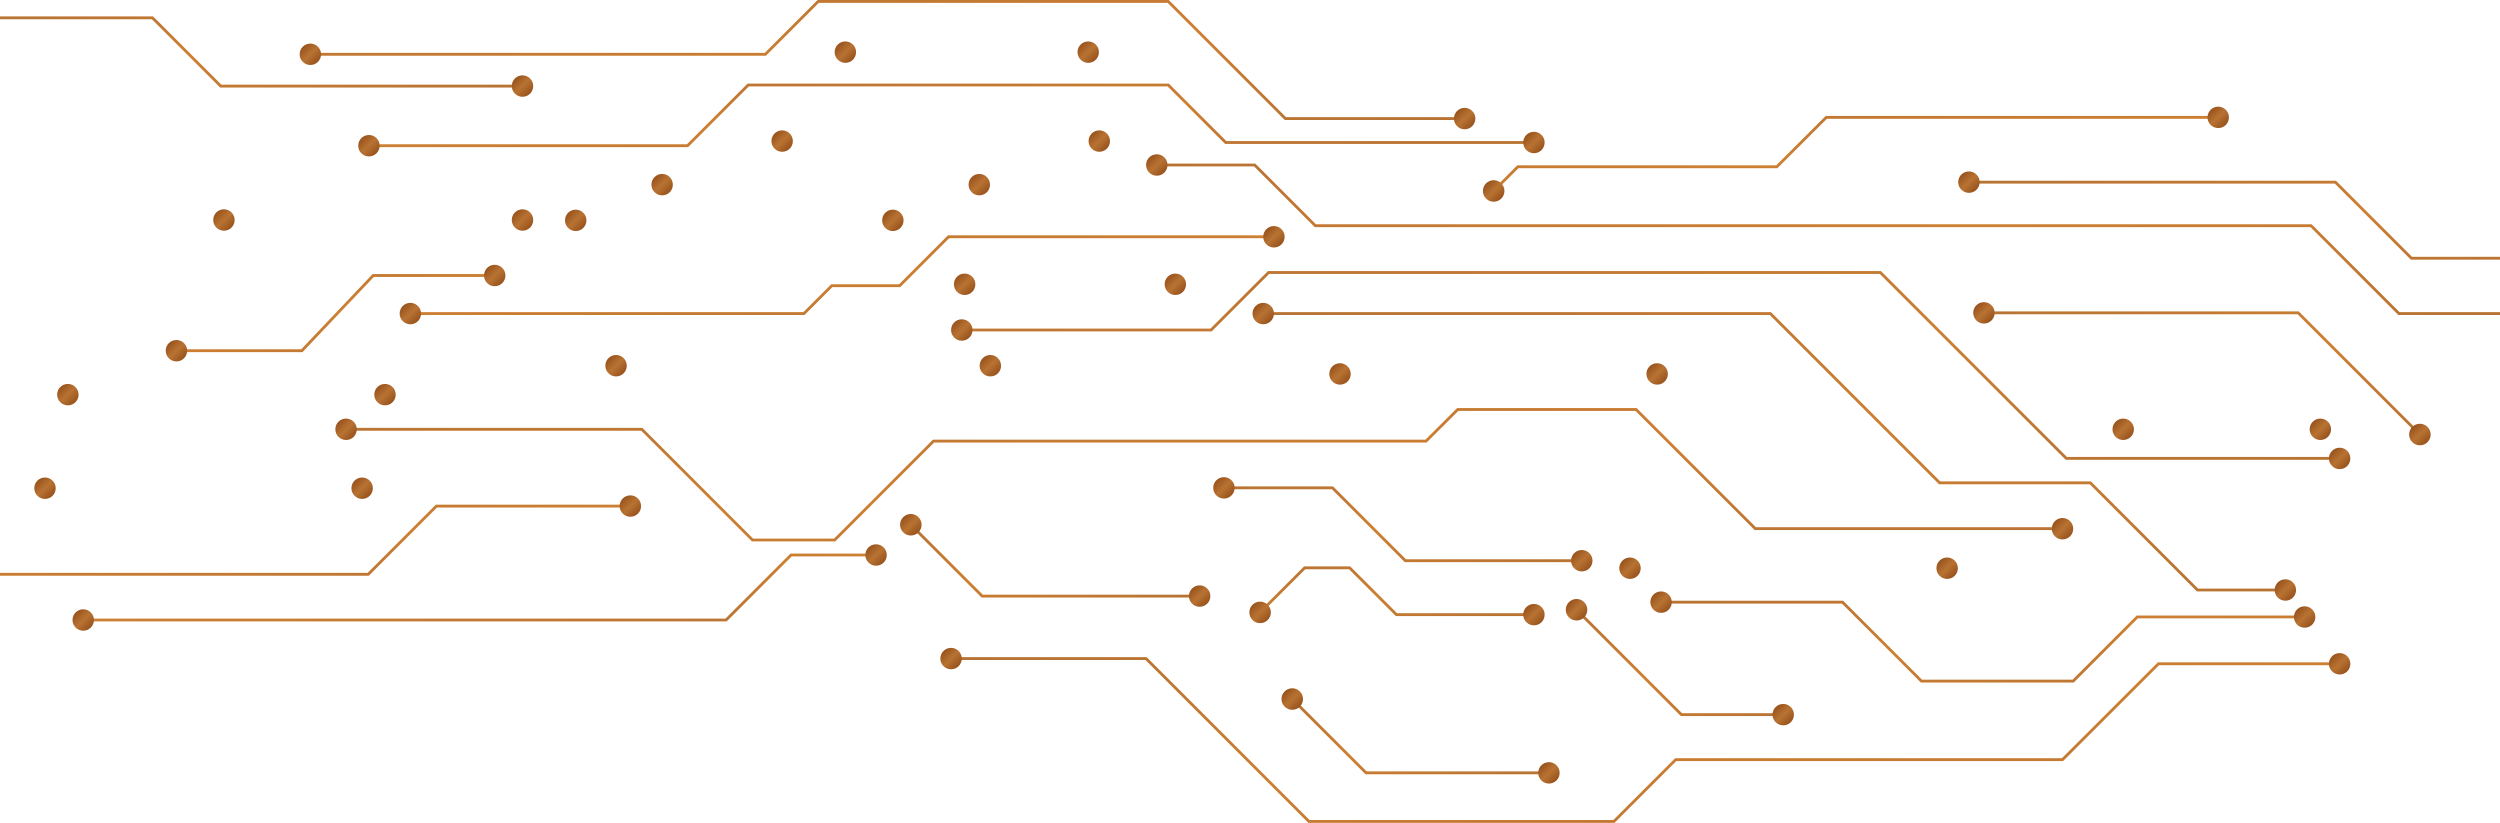
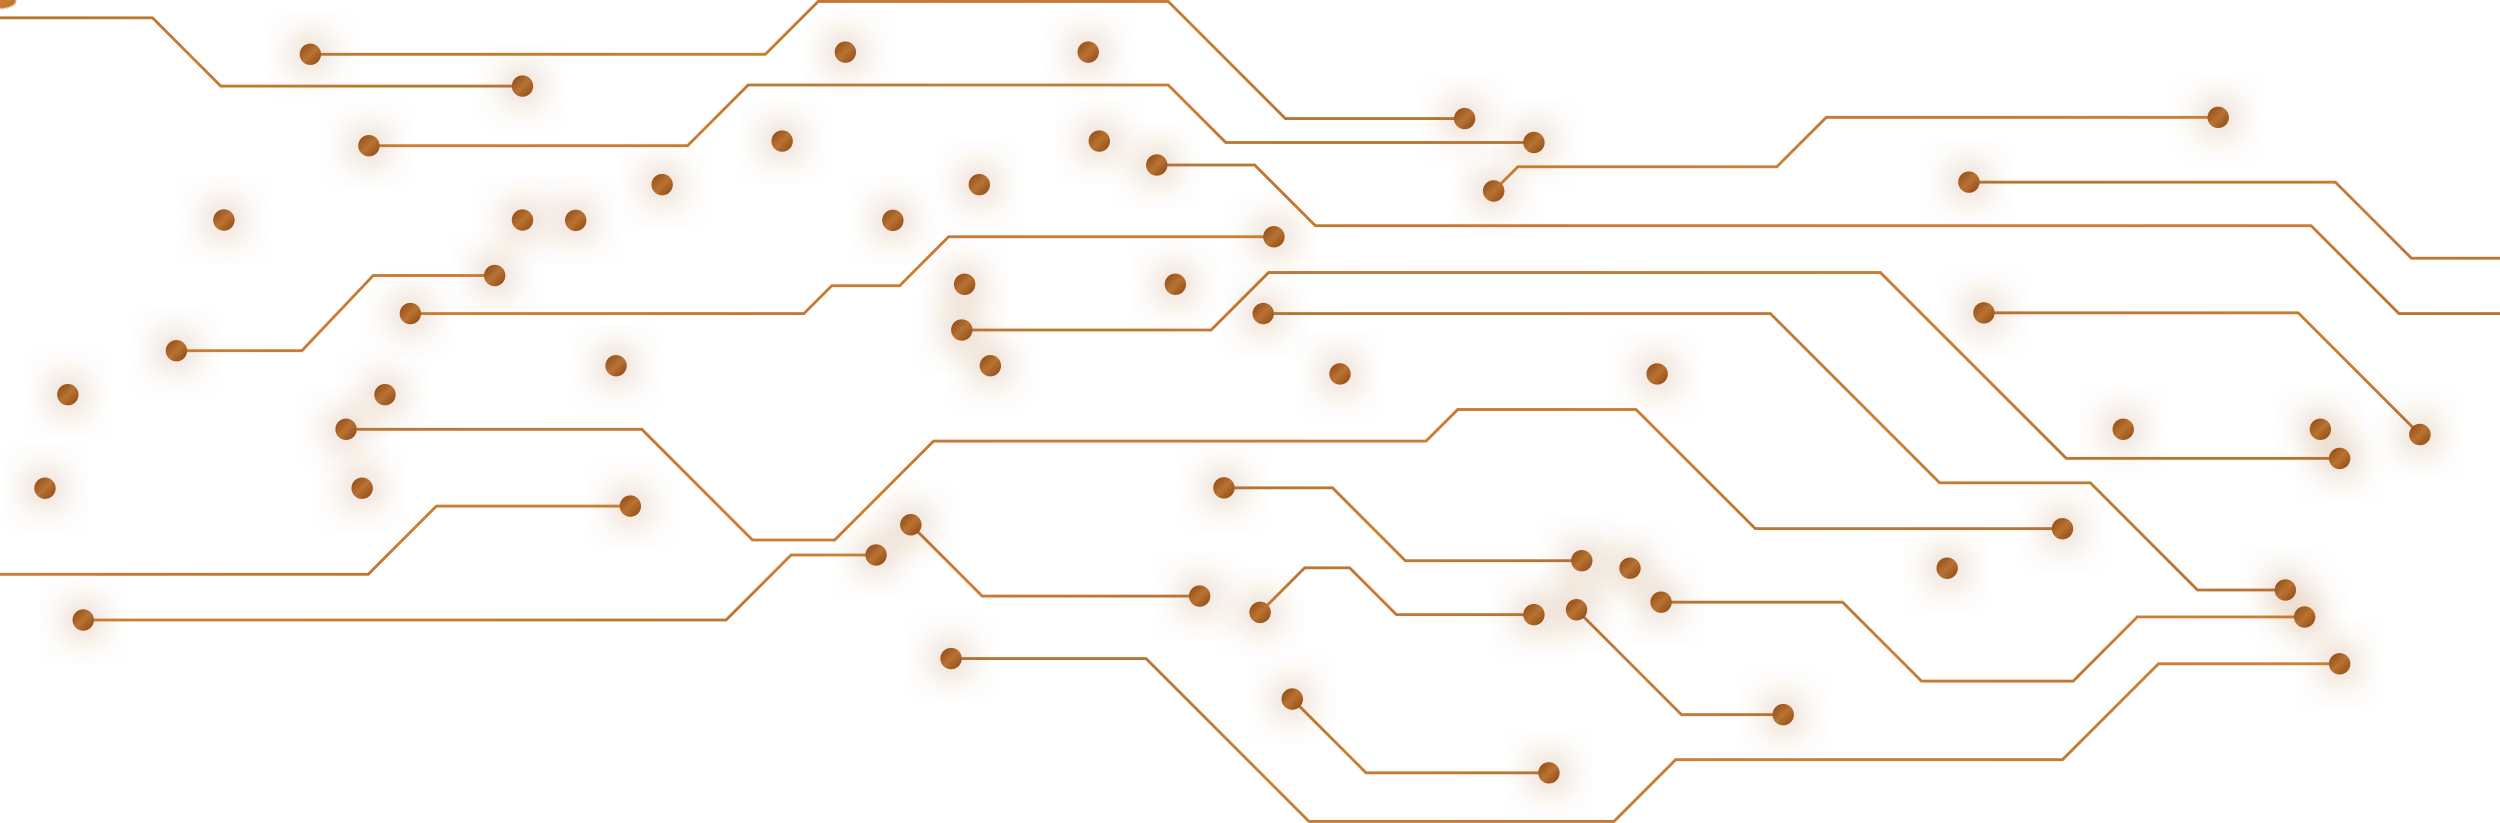
<svg xmlns="http://www.w3.org/2000/svg" width="3500" height="1152" viewBox="0 0 3500 1152" fill="none">
  <defs>
+     <filter id="dotGlow" x="-150%" y="-150%" width="400%" height="400%">
+       <feGaussianBlur id="glowBlur1" in="SourceGraphic" stdDeviation="25" result="blur" />
+       <feMerge>
+         <feMergeNode in="blur" />
+         <feMergeNode in="SourceGraphic" />
+       </feMerge>
+     </filter>
+     <filter id="dotGlow2" x="-150%" y="-150%" width="400%" height="400%">
+       <feGaussianBlur id="glowBlur2" in="SourceGraphic" stdDeviation="25" result="blur" />
+       <feMerge>
+         <feMergeNode in="blur" />
+         <feMergeNode in="SourceGraphic" />
+       </feMerge>
+     </filter>
+     <filter id="dotGlow3" x="-150%" y="-150%" width="400%" height="400%">
+       <feGaussianBlur id="glowBlur3" in="SourceGraphic" stdDeviation="25" result="blur" />
+       <feMerge>
+         <feMergeNode in="blur" />
+         <feMergeNode in="SourceGraphic" />
+       </feMerge>
+     </filter>
+     <filter id="dotGlow4" x="-150%" y="-150%" width="400%" height="400%">
+       <feGaussianBlur id="glowBlur4" in="SourceGraphic" stdDeviation="25" result="blur" />
+       <feMerge>
+         <feMergeNode in="blur" />
+         <feMergeNode in="SourceGraphic" />
+       </feMerge>
+     </filter>
+     <filter id="dotGlow5" x="-150%" y="-150%" width="400%" height="400%">
+       <feGaussianBlur id="glowBlur5" in="SourceGraphic" stdDeviation="25" result="blur" />
+       <feMerge>
+         <feMergeNode in="blur" />
+         <feMergeNode in="SourceGraphic" />
+       </feMerge>
+     </filter>
+     <filter id="dotGlow6" x="-150%" y="-150%" width="400%" height="400%">
+       <feGaussianBlur id="glowBlur6" in="SourceGraphic" stdDeviation="25" result="blur" />
+       <feMerge>
+         <feMergeNode in="blur" />
+         <feMergeNode in="SourceGraphic" />
+       </feMerge>
+     </filter>
+     <filter id="packetBlur" x="-20%" y="-20%" width="140%" height="140%">
+       <feGaussianBlur in="SourceGraphic" stdDeviation="2" result="blur" />
+       <feMerge>
+         <feMergeNode in="blur" />
+         <feMergeNode in="SourceGraphic" />
+       </feMerge>
+     </filter>
    <linearGradient id="copperGradient" x1="0%" y1="0%" x2="100%" y2="100%">
      <stop offset="0%" style="stop-color:#B87333;stop-opacity:1" />
      <stop offset="50%" style="stop-color:#CD7F32;stop-opacity:1" />
      <stop offset="100%" style="stop-color:#B87333;stop-opacity:1" />
    </linearGradient>
    <linearGradient id="copperGradientDark" x1="0%" y1="0%" x2="100%" y2="100%">
      <stop offset="0%" style="stop-color:#8B4513;stop-opacity:1" />
      <stop offset="50%" style="stop-color:#B87333;stop-opacity:1" />
      <stop offset="100%" style="stop-color:#8B4513;stop-opacity:1" />
    </linearGradient>
  </defs>
-   <path d="M433.8 76H1071.5L1145.5 2H1635.5L1799.5 166H2051.2" stroke="url(#copperGradient)" stroke-width="4" stroke-miterlimit="10" />
-   <path d="M434.5 91C426.2 91 419.5 84.3 419.5 76C419.5 67.7 426.2 61 434.5 61C442.8 61 449.5 67.7 449.5 76C449.5 84.3 442.8 91 434.5 91Z" fill="url(#copperGradientDark)" />
-   <path d="M2050.5 181C2058.8 181 2065.5 174.3 2065.5 166C2065.5 157.7 2058.8 151 2050.5 151C2042.2 151 2035.5 157.7 2035.5 166C2035.5 174.3 2042.2 181 2050.5 181Z" fill="url(#copperGradientDark)" />
-   <path d="M-48.2 25H213.5L309 120.5H732.2" stroke="url(#copperGradient)" stroke-width="4" stroke-miterlimit="10" />
-   <path d="M731.5 135.5C739.8 135.5 746.5 128.8 746.5 120.5C746.5 112.2 739.8 105.5 731.5 105.5C723.2 105.5 716.5 112.2 716.5 120.5C716.5 128.8 723.2 135.5 731.5 135.5Z" fill="url(#copperGradientDark)" />
-   <path d="M-168.2 804H515.5L611 708.5H883.2" stroke="url(#copperGradient)" stroke-width="4" stroke-miterlimit="10" />
-   <path d="M882.5 723.5C890.8 723.5 897.5 716.8 897.5 708.5C897.5 700.2 890.8 693.5 882.5 693.5C874.2 693.5 867.5 700.2 867.5 708.5C867.5 716.8 874.2 723.5 882.5 723.5Z" fill="url(#copperGradientDark)" />
-   <path d="M515.8 204H962.5L1047.5 119H1635.5L1716 199.5H2148.2" stroke="url(#copperGradient)" stroke-width="4" stroke-miterlimit="10" />
-   <path d="M516.5 219C508.2 219 501.5 212.3 501.5 204C501.5 195.7 508.2 189 516.5 189C524.8 189 531.5 195.7 531.5 204C531.5 212.3 524.8 219 516.5 219Z" fill="url(#copperGradientDark)" />
-   <path d="M2147.5 214.5C2155.8 214.5 2162.5 207.8 2162.5 199.5C2162.5 191.2 2155.8 184.5 2147.5 184.5C2139.2 184.5 2132.5 191.2 2132.5 199.5C2132.5 207.8 2139.2 214.5 2147.5 214.5Z" fill="url(#copperGradientDark)" />
-   <path d="M1182.8 73H1524.2" stroke="url(#copperGradient)" stroke-width="4" stroke-miterlimit="10" />
-   <path d="M1183.5 88C1175.2 88 1168.5 81.3 1168.5 73C1168.5 64.7 1175.2 58 1183.5 58C1191.8 58 1198.5 64.7 1198.5 73C1198.5 81.3 1191.8 88 1183.5 88Z" fill="url(#copperGradientDark)" />
-   <path d="M1523.5 88C1531.8 88 1538.5 81.3 1538.5 73C1538.5 64.7 1531.8 58 1523.5 58C1515.2 58 1508.5 64.7 1508.5 73C1508.5 81.3 1515.2 88 1523.5 88Z" fill="url(#copperGradientDark)" />
-   <path d="M1618.8 231H1756.5L1841.5 316H2420.5H3235.5L3358.5 439H3540.2" stroke="url(#copperGradient)" stroke-width="4" stroke-miterlimit="10" />
-   <path d="M1619.5 246C1611.2 246 1604.5 239.3 1604.5 231C1604.5 222.7 1611.2 216 1619.5 216C1627.8 216 1634.5 222.7 1634.5 231C1634.5 239.3 1627.8 246 1619.5 246Z" fill="url(#copperGradientDark)" />
-   <path d="M2090.6 267.901L2125 233.501H2487.5L2556.8 164.301H3106.2" stroke="url(#copperGradient)" stroke-width="4" stroke-miterlimit="10" />
-   <path d="M2101.8 278C2095.9 283.9 2086.4 283.9 2080.5 278C2074.6 272.1 2074.6 262.6 2080.5 256.7C2086.4 250.8 2095.9 250.8 2101.8 256.7C2107.7 262.6 2107.7 272.1 2101.8 278Z" fill="url(#copperGradientDark)" />
-   <path d="M3105.5 179.301C3113.8 179.301 3120.5 172.601 3120.5 164.301C3120.5 156.001 3113.8 149.301 3105.5 149.301C3097.2 149.301 3090.5 156.001 3090.5 164.301C3090.5 172.601 3097.2 179.301 3105.5 179.301Z" fill="url(#copperGradientDark)" />
-   <path d="M2755.8 255H3269.5L3376 361.5H3643.2" stroke="url(#copperGradient)" stroke-width="4" stroke-miterlimit="10" />
-   <path d="M2756.5 270C2748.2 270 2741.5 263.3 2741.5 255C2741.5 246.7 2748.2 240 2756.5 240C2764.8 240 2771.5 246.7 2771.5 255C2771.5 263.3 2764.8 270 2756.5 270Z" fill="url(#copperGradientDark)" />
-   <path d="M312.8 308H732.2" stroke="url(#copperGradient)" stroke-width="4" stroke-miterlimit="10" />
-   <path d="M313.5 323C305.2 323 298.5 316.3 298.5 308C298.5 299.7 305.2 293 313.5 293C321.8 293 328.5 299.7 328.5 308C328.5 316.3 321.8 323 313.5 323Z" fill="url(#copperGradientDark)" />
-   <path d="M731.5 323C739.8 323 746.5 316.3 746.5 308C746.5 299.7 739.8 293 731.5 293C723.2 293 716.5 299.7 716.5 308C716.5 316.3 723.2 323 731.5 323Z" fill="url(#copperGradientDark)" />
-   <path d="M693.3 385.699H522.5L422.6 490.999H246.3" stroke="url(#copperGradient)" stroke-width="4" stroke-miterlimit="10" />
-   <path d="M692.6 370.699C700.9 370.699 707.6 377.399 707.6 385.699C707.6 393.999 700.9 400.699 692.6 400.699C684.3 400.699 677.6 393.999 677.6 385.699C677.6 377.399 684.3 370.699 692.6 370.699Z" fill="url(#copperGradientDark)" />
-   <path d="M247 476C238.7 476 232 482.7 232 491C232 499.3 238.7 506 247 506C255.3 506 262 499.3 262 491C262 482.7 255.3 476 247 476Z" fill="url(#copperGradientDark)" />
-   <path d="M573.8 439H1125.5L1164.5 400H1259.5L1328 331.5H1784.2" stroke="url(#copperGradient)" stroke-width="4" stroke-miterlimit="10" />
-   <path d="M574.5 454C566.2 454 559.5 447.3 559.5 439C559.5 430.7 566.2 424 574.5 424C582.8 424 589.5 430.7 589.5 439C589.5 447.3 582.8 454 574.5 454Z" fill="url(#copperGradientDark)" />
-   <path d="M1783.5 346.5C1791.8 346.5 1798.5 339.8 1798.5 331.5C1798.5 323.2 1791.8 316.5 1783.5 316.5C1775.2 316.5 1768.5 323.2 1768.5 331.5C1768.5 339.8 1775.2 346.5 1783.5 346.5Z" fill="url(#copperGradientDark)" />
-   <path d="M1345.8 462H1695.5L1776 381.5H2632.5L2892.8 641.7H3276.2" stroke="url(#copperGradient)" stroke-width="4" stroke-miterlimit="10" />
-   <path d="M1346.5 477C1338.2 477 1331.5 470.3 1331.5 462C1331.5 453.7 1338.2 447 1346.5 447C1354.8 447 1361.5 453.7 1361.5 462C1361.5 470.3 1354.8 477 1346.5 477Z" fill="url(#copperGradientDark)" />
-   <path d="M3275.5 656.801C3283.8 656.801 3290.5 650.101 3290.5 641.801C3290.5 633.501 3283.8 626.801 3275.5 626.801C3267.2 626.801 3260.5 633.501 3260.5 641.801C3260.5 650.101 3267.2 656.801 3275.5 656.801Z" fill="url(#copperGradientDark)" />
-   <path d="M2971.8 601H3249.2" stroke="url(#copperGradient)" stroke-width="4" stroke-miterlimit="10" />
-   <path d="M2972.5 616C2964.2 616 2957.5 609.3 2957.5 601C2957.5 592.7 2964.2 586 2972.5 586C2980.8 586 2987.5 592.7 2987.5 601C2987.5 609.3 2980.8 616 2972.5 616Z" fill="url(#copperGradientDark)" />
-   <path d="M3248.5 616C3256.8 616 3263.5 609.3 3263.5 601C3263.5 592.7 3256.8 586 3248.5 586C3240.2 586 3233.5 592.7 3233.5 601C3233.5 609.3 3240.2 616 3248.5 616Z" fill="url(#copperGradientDark)" />
-   <path d="M2776.8 438H3217.5L3388.4 608.9" stroke="url(#copperGradient)" stroke-width="4" stroke-miterlimit="10" />
-   <path d="M2777.5 453C2769.2 453 2762.5 446.3 2762.5 438C2762.5 429.7 2769.2 423 2777.5 423C2785.8 423 2792.5 429.7 2792.5 438C2792.5 446.3 2785.8 453 2777.5 453Z" fill="url(#copperGradientDark)" />
-   <path d="M3377.2 619C3383.1 624.9 3392.6 624.9 3398.5 619C3404.4 613.1 3404.4 603.6 3398.5 597.7C3392.6 591.8 3383.1 591.8 3377.2 597.7C3371.3 603.6 3371.3 613.1 3377.2 619Z" fill="url(#copperGradientDark)" />
-   <path d="M1767.8 439H2478.5L2715.5 676H2926.5L3076.5 826H3200.2" stroke="url(#copperGradient)" stroke-width="4" stroke-miterlimit="10" />
-   <path d="M1768.5 454C1760.2 454 1753.5 447.3 1753.5 439C1753.5 430.7 1760.2 424 1768.5 424C1776.8 424 1783.5 430.7 1783.5 439C1783.5 447.3 1776.8 454 1768.5 454Z" fill="url(#copperGradientDark)" />
-   <path d="M3199.5 841C3207.8 841 3214.5 834.3 3214.5 826C3214.5 817.7 3207.8 811 3199.5 811C3191.2 811 3184.5 817.7 3184.5 826C3184.5 834.3 3191.2 841 3199.5 841Z" fill="url(#copperGradientDark)" />
-   <path d="M94.3 552.5H539.7" stroke="url(#copperGradient)" stroke-width="4" stroke-miterlimit="10" />
-   <path d="M95 567.5C86.7 567.5 80 560.8 80 552.5C80 544.2 86.7 537.5 95 537.5C103.3 537.5 110 544.2 110 552.5C110 560.8 103.3 567.5 95 567.5Z" fill="url(#copperGradientDark)" />
-   <path d="M539 567.5C547.3 567.5 554 560.8 554 552.5C554 544.2 547.3 537.5 539 537.5C530.7 537.5 524 544.2 524 552.5C524 560.8 530.7 567.5 539 567.5Z" fill="url(#copperGradientDark)" />
-   <path d="M62.3 683.5H507.7" stroke="url(#copperGradient)" stroke-width="4" stroke-miterlimit="10" />
-   <path d="M63 698.5C54.7 698.5 48 691.8 48 683.5C48 675.2 54.7 668.5 63 668.5C71.3 668.5 78 675.2 78 683.5C78 691.8 71.3 698.5 63 698.5Z" fill="url(#copperGradientDark)" />
-   <path d="M507 698.5C515.3 698.5 522 691.8 522 683.5C522 675.2 515.3 668.5 507 668.5C498.7 668.5 492 675.2 492 683.5C492 691.8 498.7 698.5 507 698.5Z" fill="url(#copperGradientDark)" />
-   <path d="M2281.3 795.5H2726.7" stroke="url(#copperGradient)" stroke-width="4" stroke-miterlimit="10" />
-   <path d="M2282 810.5C2273.7 810.5 2267 803.8 2267 795.5C2267 787.2 2273.7 780.5 2282 780.5C2290.3 780.5 2297 787.2 2297 795.5C2297 803.8 2290.3 810.5 2282 810.5Z" fill="url(#copperGradientDark)" />
-   <path d="M2726 810.5C2734.3 810.5 2741 803.8 2741 795.5C2741 787.2 2734.3 780.5 2726 780.5C2717.7 780.5 2711 787.2 2711 795.5C2711 803.8 2717.7 810.5 2726 810.5Z" fill="url(#copperGradientDark)" />
-   <path d="M1875.3 523.5H2320.7" stroke="url(#copperGradient)" stroke-width="4" stroke-miterlimit="10" />
-   <path d="M1876 538.5C1867.7 538.5 1861 531.8 1861 523.5C1861 515.2 1867.7 508.5 1876 508.5C1884.3 508.5 1891 515.2 1891 523.5C1891 531.8 1884.3 538.5 1876 538.5Z" fill="url(#copperGradientDark)" />
-   <path d="M2320 538.5C2328.3 538.5 2335 531.8 2335 523.5C2335 515.2 2328.3 508.5 2320 508.5C2311.7 508.5 2305 515.2 2305 523.5C2305 531.8 2311.7 538.5 2320 538.5Z" fill="url(#copperGradientDark)" />
-   <path d="M1094.3 197.5H1539.7" stroke="url(#copperGradient)" stroke-width="4" stroke-miterlimit="10" />
-   <path d="M1095 212.5C1086.7 212.5 1080 205.8 1080 197.5C1080 189.2 1086.7 182.5 1095 182.5C1103.3 182.5 1110 189.2 1110 197.5C1110 205.8 1103.3 212.5 1095 212.5Z" fill="url(#copperGradientDark)" />
-   <path d="M1539 212.5C1547.3 212.5 1554 205.8 1554 197.5C1554 189.2 1547.3 182.5 1539 182.5C1530.7 182.5 1524 189.2 1524 197.5C1524 205.8 1530.7 212.5 1539 212.5Z" fill="url(#copperGradientDark)" />
-   <path d="M926.3 258.5H1371.7" stroke="url(#copperGradient)" stroke-width="4" stroke-miterlimit="10" />
-   <path d="M927 273.5C918.7 273.5 912 266.8 912 258.5C912 250.2 918.7 243.5 927 243.5C935.3 243.5 942 250.2 942 258.5C942 266.8 935.3 273.5 927 273.5Z" fill="url(#copperGradientDark)" />
-   <path d="M1371 273.5C1379.3 273.5 1386 266.8 1386 258.5C1386 250.2 1379.3 243.5 1371 243.5C1362.7 243.5 1356 250.2 1356 258.5C1356 266.8 1362.7 273.5 1371 273.5Z" fill="url(#copperGradientDark)" />
-   <path d="M805.3 308.5H1250.7" stroke="url(#copperGradient)" stroke-width="4" stroke-miterlimit="10" />
-   <path d="M806 323.5C797.7 323.5 791 316.8 791 308.5C791 300.2 797.7 293.5 806 293.5C814.3 293.5 821 300.2 821 308.5C821 316.8 814.3 323.5 806 323.5Z" fill="url(#copperGradientDark)" />
-   <path d="M1250 323.5C1258.3 323.5 1265 316.8 1265 308.5C1265 300.2 1258.3 293.5 1250 293.5C1241.7 293.5 1235 300.2 1235 308.5C1235 316.8 1241.7 323.5 1250 323.5Z" fill="url(#copperGradientDark)" />
-   <path d="M483.8 601.001H898.5L1053.5 756.001H1168.5L1307 617.501H1996.5L2040.8 573.301H2290.5L2457.4 740.101H2888.2" stroke="url(#copperGradient)" stroke-width="4" stroke-miterlimit="10" />
-   <path d="M484.5 616C476.2 616 469.5 609.3 469.5 601C469.5 592.7 476.2 586 484.5 586C492.8 586 499.5 592.7 499.5 601C499.5 609.3 492.8 616 484.5 616Z" fill="url(#copperGradientDark)" />
-   <path d="M2887.5 755.201C2895.8 755.201 2902.5 748.501 2902.5 740.201C2902.5 731.901 2895.8 725.201 2887.5 725.201C2879.2 725.201 2872.5 731.901 2872.5 740.201C2872.5 748.501 2879.2 755.201 2887.5 755.201Z" fill="url(#copperGradientDark)" />
-   <path d="M2324.8 843H2579.5L2690 953.5H2902.5L2992.2 863.7H3227.2" stroke="url(#copperGradient)" stroke-width="4" stroke-miterlimit="10" />
-   <path d="M2325.5 858C2317.2 858 2310.5 851.3 2310.5 843C2310.5 834.7 2317.2 828 2325.5 828C2333.8 828 2340.5 834.7 2340.5 843C2340.5 851.3 2333.8 858 2325.5 858Z" fill="url(#copperGradientDark)" />
-   <path d="M3226.5 878.801C3234.8 878.801 3241.5 872.101 3241.5 863.801C3241.5 855.501 3234.8 848.801 3226.5 848.801C3218.2 848.801 3211.5 855.501 3211.5 863.801C3211.5 872.101 3218.2 878.801 3226.5 878.801Z" fill="url(#copperGradientDark)" />
-   <path d="M2206.6 853.1L2354 1000.5H2497.2" stroke="url(#copperGradient)" stroke-width="4" stroke-miterlimit="10" />
-   <path d="M2196.5 864.299C2190.6 858.399 2190.6 848.899 2196.5 842.999C2202.4 837.099 2211.9 837.099 2217.8 842.999C2223.7 848.899 2223.7 858.399 2217.8 864.299C2211.9 870.199 2202.4 870.199 2196.5 864.299Z" fill="url(#copperGradientDark)" />
-   <path d="M2496.5 1015.5C2504.8 1015.5 2511.5 1008.8 2511.5 1000.5C2511.5 992.2 2504.8 985.5 2496.5 985.5C2488.2 985.5 2481.5 992.2 2481.5 1000.5C2481.5 1008.8 2488.2 1015.5 2496.5 1015.5Z" fill="url(#copperGradientDark)" />
-   <path d="M1763.6 857.9L1826.5 795H1889.5L1955 860.5H2148.2" stroke="url(#copperGradient)" stroke-width="4" stroke-miterlimit="10" />
-   <path d="M1774.8 868C1768.9 873.9 1759.4 873.9 1753.5 868C1747.6 862.1 1747.6 852.6 1753.5 846.7C1759.4 840.8 1768.9 840.8 1774.8 846.7C1780.7 852.6 1780.7 862.1 1774.8 868Z" fill="url(#copperGradientDark)" />
-   <path d="M2147.5 875.5C2155.8 875.5 2162.5 868.8 2162.5 860.5C2162.5 852.2 2155.8 845.5 2147.5 845.5C2139.2 845.5 2132.5 852.2 2132.5 860.5C2132.5 868.8 2139.2 875.5 2147.5 875.5Z" fill="url(#copperGradientDark)" />
-   <path d="M1712.8 683H1865.5L1967.5 785H2215.2" stroke="url(#copperGradient)" stroke-width="4" stroke-miterlimit="10" />
-   <path d="M1713.5 698C1705.2 698 1698.5 691.3 1698.5 683C1698.5 674.7 1705.2 668 1713.5 668C1721.8 668 1728.5 674.7 1728.5 683C1728.5 691.3 1721.8 698 1713.5 698Z" fill="url(#copperGradientDark)" />
-   <path d="M2214.5 800C2222.8 800 2229.5 793.3 2229.5 785C2229.5 776.7 2222.8 770 2214.5 770C2206.2 770 2199.5 776.7 2199.5 785C2199.5 793.3 2206.2 800 2214.5 800Z" fill="url(#copperGradientDark)" />
-   <path d="M1274.6 734.1L1375 834.5H1680.2" stroke="url(#copperGradient)" stroke-width="4" stroke-miterlimit="10" />
-   <path d="M1264.5 745.299C1258.6 739.399 1258.6 729.899 1264.5 723.999C1270.4 718.099 1279.9 718.099 1285.8 723.999C1291.7 729.899 1291.7 739.399 1285.8 745.299C1279.9 751.199 1270.4 751.199 1264.5 745.299Z" fill="url(#copperGradientDark)" />
-   <path d="M1679.5 849.5C1687.8 849.5 1694.5 842.8 1694.5 834.5C1694.5 826.2 1687.8 819.5 1679.5 819.5C1671.2 819.5 1664.5 826.2 1664.5 834.5C1664.5 842.8 1671.2 849.5 1679.5 849.5Z" fill="url(#copperGradientDark)" />
-   <path d="M115.8 868H1016.5L1107.5 777H1227.2" stroke="url(#copperGradient)" stroke-width="4" stroke-miterlimit="10" />
-   <path d="M116.5 883C108.2 883 101.5 876.3 101.5 868C101.5 859.7 108.2 853 116.5 853C124.8 853 131.5 859.7 131.5 868C131.5 876.3 124.8 883 116.5 883Z" fill="url(#copperGradientDark)" />
-   <path d="M1226.5 792C1234.8 792 1241.5 785.3 1241.5 777C1241.5 768.7 1234.8 762 1226.5 762C1218.2 762 1211.5 768.7 1211.5 777C1211.5 785.3 1218.2 792 1226.5 792Z" fill="url(#copperGradientDark)" />
-   <path d="M1330.8 922H1604.5L1832.5 1150H2259.5L2346 1063.5H2887.5L3021.8 929.3H3276.2" stroke="url(#copperGradient)" stroke-width="4" stroke-miterlimit="10" />
-   <path d="M1331.5 937C1323.2 937 1316.5 930.3 1316.5 922C1316.5 913.7 1323.2 907 1331.5 907C1339.8 907 1346.5 913.7 1346.5 922C1346.5 930.3 1339.8 937 1331.5 937Z" fill="url(#copperGradientDark)" />
-   <path d="M3275.5 944.301C3283.8 944.301 3290.5 937.601 3290.5 929.301C3290.5 921.001 3283.8 914.301 3275.5 914.301C3267.2 914.301 3260.5 921.001 3260.5 929.301C3260.5 937.601 3267.2 944.301 3275.5 944.301Z" fill="url(#copperGradientDark)" />
-   <path d="M1808.6 978.1L1912.5 1082H2169.2" stroke="url(#copperGradient)" stroke-width="4" stroke-miterlimit="10" />
-   <path d="M1798.5 989.299C1792.6 983.399 1792.6 973.899 1798.5 967.999C1804.4 962.099 1813.9 962.099 1819.8 967.999C1825.7 973.899 1825.7 983.399 1819.8 989.299C1813.9 995.199 1804.4 995.199 1798.5 989.299Z" fill="url(#copperGradientDark)" />
-   <path d="M2168.5 1097C2176.8 1097 2183.5 1090.3 2183.5 1082C2183.5 1073.7 2176.8 1067 2168.5 1067C2160.2 1067 2153.5 1073.7 2153.5 1082C2153.5 1090.3 2160.2 1097 2168.5 1097Z" fill="url(#copperGradientDark)" />
-   <path d="M861.8 512H1387.2" stroke="url(#copperGradient)" stroke-width="4" stroke-miterlimit="10" />
-   <path d="M862.5 527C854.2 527 847.5 520.3 847.5 512C847.5 503.7 854.2 497 862.5 497C870.8 497 877.5 503.7 877.5 512C877.5 520.3 870.8 527 862.5 527Z" fill="url(#copperGradientDark)" />
-   <path d="M1386.5 527C1394.8 527 1401.5 520.3 1401.5 512C1401.5 503.7 1394.8 497 1386.5 497C1378.2 497 1371.5 503.7 1371.5 512C1371.5 520.3 1378.2 527 1386.5 527Z" fill="url(#copperGradientDark)" />
-   <path d="M1349.8 398H1646.2" stroke="url(#copperGradient)" stroke-width="4" stroke-miterlimit="10" />
-   <path d="M1350.5 413C1342.2 413 1335.5 406.3 1335.5 398C1335.5 389.7 1342.2 383 1350.5 383C1358.8 383 1365.5 389.7 1365.5 398C1365.5 406.3 1358.8 413 1350.5 413Z" fill="url(#copperGradientDark)" />
-   <path d="M1645.5 413C1653.8 413 1660.5 406.3 1660.5 398C1660.5 389.7 1653.8 383 1645.5 383C1637.2 383 1630.5 389.7 1630.5 398C1630.5 406.3 1637.2 413 1645.5 413Z" fill="url(#copperGradientDark)" />
+   <path id="pathCircuit1" d="M433.8 76H1071.5L1145.5 2H1635.5L1799.5 166H2051.2" stroke="url(#copperGradient)" stroke-width="4" stroke-miterlimit="10" />
+   <path d="M434.5 91C426.2 91 419.5 84.3 419.5 76C419.5 67.7 426.2 61 434.5 61C442.8 61 449.5 67.7 449.5 76C449.5 84.3 442.8 91 434.5 91Z" fill="url(#copperGradientDark)" filter="url(#dotGlow)" />
+   <path d="M2050.5 181C2058.8 181 2065.5 174.3 2065.5 166C2065.5 157.7 2058.8 151 2050.5 151C2042.2 151 2035.5 157.7 2035.5 166C2035.5 174.3 2042.2 181 2050.5 181Z" fill="url(#copperGradientDark)" filter="url(#dotGlow2)" />
+   <path id="pathCircuit2" d="M-48.2 25H213.5L309 120.5H732.2" stroke="url(#copperGradient)" stroke-width="4" stroke-miterlimit="10" />
+   <path d="M731.5 135.5C739.8 135.5 746.5 128.8 746.5 120.5C746.5 112.2 739.8 105.5 731.5 105.5C723.2 105.5 716.5 112.2 716.5 120.5C716.5 128.8 723.2 135.5 731.5 135.5Z" fill="url(#copperGradientDark)" filter="url(#dotGlow3)" />
+   <path id="pathCircuit3" d="M-168.2 804H515.5L611 708.5H883.2" stroke="url(#copperGradient)" stroke-width="4" stroke-miterlimit="10" />
+   <path d="M882.5 723.5C890.8 723.5 897.5 716.8 897.5 708.5C897.5 700.2 890.8 693.5 882.5 693.5C874.2 693.5 867.5 700.2 867.5 708.5C867.5 716.8 874.2 723.5 882.5 723.5Z" fill="url(#copperGradientDark)" filter="url(#dotGlow4)" />
+   <path id="pathCircuit4" d="M515.8 204H962.5L1047.5 119H1635.5L1716 199.5H2148.2" stroke="url(#copperGradient)" stroke-width="4" stroke-miterlimit="10" />
+   <path d="M516.5 219C508.2 219 501.5 212.3 501.5 204C501.5 195.7 508.2 189 516.5 189C524.8 189 531.5 195.7 531.5 204C531.5 212.3 524.8 219 516.5 219Z" fill="url(#copperGradientDark)" filter="url(#dotGlow5)" />
+   <path d="M2147.5 214.5C2155.8 214.5 2162.5 207.8 2162.5 199.5C2162.5 191.2 2155.8 184.5 2147.5 184.5C2139.2 184.5 2132.5 191.2 2132.5 199.5C2132.5 207.8 2139.2 214.5 2147.5 214.5Z" fill="url(#copperGradientDark)" filter="url(#dotGlow6)" />
+   <path id="pathCircuit5" d="M1182.8 73H1524.2" stroke="url(#copperGradient)" stroke-width="4" stroke-miterlimit="10" />
+   <path d="M1183.5 88C1175.2 88 1168.5 81.3 1168.5 73C1168.5 64.7 1175.2 58 1183.5 58C1191.8 58 1198.5 64.7 1198.5 73C1198.5 81.3 1191.8 88 1183.5 88Z" fill="url(#copperGradientDark)" filter="url(#dotGlow)" />
+   <path d="M1523.5 88C1531.8 88 1538.5 81.3 1538.5 73C1538.5 64.7 1531.8 58 1523.5 58C1515.2 58 1508.5 64.7 1508.5 73C1508.5 81.3 1515.2 88 1523.5 88Z" fill="url(#copperGradientDark)" filter="url(#dotGlow2)" />
+   <path id="pathCircuit6" d="M1618.8 231H1756.5L1841.5 316H2420.5H3235.5L3358.5 439H3540.2" stroke="url(#copperGradient)" stroke-width="4" stroke-miterlimit="10" />
+   <path d="M1619.5 246C1611.2 246 1604.5 239.3 1604.5 231C1604.5 222.7 1611.2 216 1619.5 216C1627.8 216 1634.5 222.7 1634.5 231C1634.5 239.3 1627.8 246 1619.5 246Z" fill="url(#copperGradientDark)" filter="url(#dotGlow3)" />
+   <path id="pathCircuit7" d="M2090.6 267.901L2125 233.501H2487.5L2556.8 164.301H3106.2" stroke="url(#copperGradient)" stroke-width="4" stroke-miterlimit="10" />
+   <path d="M2101.8 278C2095.9 283.9 2086.4 283.9 2080.5 278C2074.6 272.1 2074.6 262.6 2080.5 256.7C2086.4 250.8 2095.9 250.8 2101.8 256.7C2107.7 262.6 2107.7 272.1 2101.8 278Z" fill="url(#copperGradientDark)" filter="url(#dotGlow4)" />
+   <path d="M3105.5 179.301C3113.8 179.301 3120.5 172.601 3120.5 164.301C3120.5 156.001 3113.8 149.301 3105.5 149.301C3097.2 149.301 3090.5 156.001 3090.5 164.301C3090.5 172.601 3097.2 179.301 3105.5 179.301Z" fill="url(#copperGradientDark)" filter="url(#dotGlow5)" />
+   <path id="pathCircuit8" d="M2755.8 255H3269.5L3376 361.5H3643.2" stroke="url(#copperGradient)" stroke-width="4" stroke-miterlimit="10" />
+   <path d="M2756.5 270C2748.2 270 2741.5 263.3 2741.5 255C2741.5 246.7 2748.2 240 2756.5 240C2764.8 240 2771.5 246.7 2771.5 255C2771.5 263.3 2764.8 270 2756.5 270Z" fill="url(#copperGradientDark)" filter="url(#dotGlow6)" />
+   <path id="pathCircuit9" d="M312.8 308H732.2" stroke="url(#copperGradient)" stroke-width="4" stroke-miterlimit="10" />
+   <path d="M313.5 323C305.2 323 298.5 316.3 298.5 308C298.5 299.7 305.2 293 313.5 293C321.8 293 328.5 299.7 328.5 308C328.5 316.3 321.8 323 313.5 323Z" fill="url(#copperGradientDark)" filter="url(#dotGlow)" />
+   <path d="M731.5 323C739.8 323 746.5 316.3 746.5 308C746.5 299.7 739.8 293 731.5 293C723.2 293 716.5 299.7 716.5 308C716.5 316.3 723.2 323 731.5 323Z" fill="url(#copperGradientDark)" filter="url(#dotGlow2)" />
+   <path id="pathCircuit10" d="M693.3 385.699H522.5L422.6 490.999H246.3" stroke="url(#copperGradient)" stroke-width="4" stroke-miterlimit="10" />
+   <path d="M692.6 370.699C700.9 370.699 707.6 377.399 707.6 385.699C707.6 393.999 700.9 400.699 692.6 400.699C684.3 400.699 677.6 393.999 677.6 385.699C677.6 377.399 684.3 370.699 692.6 370.699Z" fill="url(#copperGradientDark)" filter="url(#dotGlow3)" />
+   <path d="M247 476C238.7 476 232 482.7 232 491C232 499.3 238.7 506 247 506C255.3 506 262 499.3 262 491C262 482.7 255.3 476 247 476Z" fill="url(#copperGradientDark)" filter="url(#dotGlow4)" />
+   <path id="pathCircuit11" d="M573.8 439H1125.5L1164.5 400H1259.5L1328 331.5H1784.2" stroke="url(#copperGradient)" stroke-width="4" stroke-miterlimit="10" />
+   <path d="M574.5 454C566.2 454 559.5 447.3 559.5 439C559.5 430.7 566.2 424 574.5 424C582.8 424 589.5 430.7 589.5 439C589.5 447.3 582.8 454 574.5 454Z" fill="url(#copperGradientDark)" filter="url(#dotGlow5)" />
+   <path d="M1783.5 346.5C1791.8 346.5 1798.5 339.8 1798.5 331.5C1798.5 323.2 1791.8 316.5 1783.5 316.5C1775.2 316.5 1768.5 323.2 1768.5 331.5C1768.5 339.8 1775.2 346.5 1783.5 346.5Z" fill="url(#copperGradientDark)" filter="url(#dotGlow6)" />
+   <path id="pathCircuit12" d="M1345.8 462H1695.5L1776 381.5H2632.5L2892.8 641.7H3276.2" stroke="url(#copperGradient)" stroke-width="4" stroke-miterlimit="10" />
+   <path d="M1346.5 477C1338.2 477 1331.5 470.3 1331.5 462C1331.5 453.7 1338.2 447 1346.5 447C1354.8 447 1361.5 453.7 1361.5 462C1361.5 470.3 1354.8 477 1346.5 477Z" fill="url(#copperGradientDark)" filter="url(#dotGlow)" />
+   <path d="M3275.5 656.801C3283.8 656.801 3290.5 650.101 3290.5 641.801C3290.5 633.501 3283.8 626.801 3275.5 626.801C3267.2 626.801 3260.5 633.501 3260.5 641.801C3260.5 650.101 3267.2 656.801 3275.5 656.801Z" fill="url(#copperGradientDark)" filter="url(#dotGlow2)" />
+   <path id="pathCircuit13" d="M2971.8 601H3249.2" stroke="url(#copperGradient)" stroke-width="4" stroke-miterlimit="10" />
+   <path d="M2972.5 616C2964.2 616 2957.5 609.3 2957.5 601C2957.5 592.7 2964.2 586 2972.5 586C2980.8 586 2987.5 592.7 2987.5 601C2987.5 609.3 2980.8 616 2972.5 616Z" fill="url(#copperGradientDark)" filter="url(#dotGlow3)" />
+   <path d="M3248.5 616C3256.8 616 3263.5 609.3 3263.5 601C3263.5 592.7 3256.8 586 3248.5 586C3240.2 586 3233.5 592.7 3233.5 601C3233.5 609.3 3240.2 616 3248.5 616Z" fill="url(#copperGradientDark)" filter="url(#dotGlow4)" />
+   <path id="pathCircuit14" d="M2776.8 438H3217.5L3388.4 608.9" stroke="url(#copperGradient)" stroke-width="4" stroke-miterlimit="10" />
+   <path d="M2777.5 453C2769.2 453 2762.5 446.3 2762.5 438C2762.5 429.7 2769.2 423 2777.5 423C2785.8 423 2792.5 429.7 2792.5 438C2792.5 446.3 2785.8 453 2777.5 453Z" fill="url(#copperGradientDark)" filter="url(#dotGlow5)" />
+   <path d="M3377.2 619C3383.1 624.9 3392.6 624.9 3398.5 619C3404.4 613.1 3404.4 603.6 3398.5 597.7C3392.6 591.8 3383.1 591.8 3377.2 597.7C3371.3 603.6 3371.3 613.1 3377.2 619Z" fill="url(#copperGradientDark)" filter="url(#dotGlow6)" />
+   <path id="pathCircuit15" d="M1767.8 439H2478.5L2715.5 676H2926.5L3076.5 826H3200.2" stroke="url(#copperGradient)" stroke-width="4" stroke-miterlimit="10" />
+   <path d="M1768.5 454C1760.2 454 1753.5 447.3 1753.5 439C1753.5 430.7 1760.2 424 1768.5 424C1776.8 424 1783.5 430.7 1783.5 439C1783.5 447.3 1776.8 454 1768.5 454Z" fill="url(#copperGradientDark)" filter="url(#dotGlow)" />
+   <path d="M3199.5 841C3207.8 841 3214.5 834.3 3214.5 826C3214.5 817.7 3207.8 811 3199.5 811C3191.2 811 3184.5 817.7 3184.5 826C3184.5 834.3 3191.2 841 3199.5 841Z" fill="url(#copperGradientDark)" filter="url(#dotGlow2)" />
+   <path id="pathCircuit16" d="M94.3 552.5H539.7" stroke="url(#copperGradient)" stroke-width="4" stroke-miterlimit="10" />
+   <path d="M95 567.5C86.7 567.5 80 560.8 80 552.5C80 544.2 86.7 537.5 95 537.5C103.3 537.5 110 544.2 110 552.5C110 560.8 103.3 567.5 95 567.5Z" fill="url(#copperGradientDark)" filter="url(#dotGlow3)" />
+   <path d="M539 567.5C547.3 567.5 554 560.8 554 552.5C554 544.2 547.3 537.5 539 537.5C530.7 537.5 524 544.2 524 552.5C524 560.8 530.7 567.5 539 567.5Z" fill="url(#copperGradientDark)" filter="url(#dotGlow4)" />
+   <path id="pathCircuit17" d="M62.3 683.5H507.7" stroke="url(#copperGradient)" stroke-width="4" stroke-miterlimit="10" />
+   <path d="M63 698.5C54.7 698.5 48 691.8 48 683.5C48 675.2 54.7 668.5 63 668.5C71.3 668.5 78 675.2 78 683.5C78 691.8 71.3 698.5 63 698.5Z" fill="url(#copperGradientDark)" filter="url(#dotGlow5)" />
+   <path d="M507 698.5C515.3 698.5 522 691.8 522 683.5C522 675.2 515.3 668.5 507 668.5C498.7 668.5 492 675.2 492 683.5C492 691.8 498.7 698.5 507 698.5Z" fill="url(#copperGradientDark)" filter="url(#dotGlow6)" />
+   <path id="pathCircuit18" d="M2281.3 795.5H2726.7" stroke="url(#copperGradient)" stroke-width="4" stroke-miterlimit="10" />
+   <path d="M2282 810.5C2273.7 810.5 2267 803.8 2267 795.5C2267 787.2 2273.7 780.5 2282 780.5C2290.3 780.5 2297 787.2 2297 795.5C2297 803.8 2290.3 810.5 2282 810.5Z" fill="url(#copperGradientDark)" filter="url(#dotGlow)" />
+   <path d="M2726 810.5C2734.3 810.5 2741 803.8 2741 795.5C2741 787.2 2734.3 780.5 2726 780.5C2717.7 780.5 2711 787.2 2711 795.5C2711 803.8 2717.7 810.5 2726 810.5Z" fill="url(#copperGradientDark)" filter="url(#dotGlow2)" />
+   <path id="pathCircuit19" d="M1875.3 523.5H2320.7" stroke="url(#copperGradient)" stroke-width="4" stroke-miterlimit="10" />
+   <path d="M1876 538.5C1867.7 538.5 1861 531.8 1861 523.5C1861 515.2 1867.7 508.5 1876 508.5C1884.3 508.5 1891 515.2 1891 523.5C1891 531.8 1884.3 538.5 1876 538.5Z" fill="url(#copperGradientDark)" filter="url(#dotGlow3)" />
+   <path d="M2320 538.5C2328.3 538.5 2335 531.8 2335 523.5C2335 515.2 2328.3 508.5 2320 508.5C2311.7 508.5 2305 515.2 2305 523.5C2305 531.8 2311.7 538.5 2320 538.5Z" fill="url(#copperGradientDark)" filter="url(#dotGlow4)" />
+   <path id="pathCircuit20" d="M1094.3 197.5H1539.7" stroke="url(#copperGradient)" stroke-width="4" stroke-miterlimit="10" />
+   <path d="M1095 212.5C1086.7 212.5 1080 205.8 1080 197.5C1080 189.2 1086.7 182.5 1095 182.5C1103.3 182.5 1110 189.2 1110 197.5C1110 205.8 1103.3 212.5 1095 212.5Z" fill="url(#copperGradientDark)" filter="url(#dotGlow5)" />
+   <path d="M1539 212.5C1547.3 212.5 1554 205.8 1554 197.5C1554 189.2 1547.3 182.5 1539 182.5C1530.7 182.5 1524 189.2 1524 197.5C1524 205.8 1530.7 212.5 1539 212.5Z" fill="url(#copperGradientDark)" filter="url(#dotGlow6)" />
+   <path id="pathCircuit21" d="M926.3 258.5H1371.7" stroke="url(#copperGradient)" stroke-width="4" stroke-miterlimit="10" />
+   <path d="M927 273.5C918.7 273.5 912 266.8 912 258.5C912 250.2 918.7 243.5 927 243.5C935.3 243.5 942 250.2 942 258.5C942 266.8 935.3 273.5 927 273.5Z" fill="url(#copperGradientDark)" filter="url(#dotGlow)" />
+   <path d="M1371 273.5C1379.3 273.5 1386 266.8 1386 258.5C1386 250.2 1379.3 243.5 1371 243.5C1362.7 243.5 1356 250.2 1356 258.5C1356 266.8 1362.7 273.5 1371 273.5Z" fill="url(#copperGradientDark)" filter="url(#dotGlow2)" />
+   <path id="pathCircuit22" d="M805.3 308.5H1250.7" stroke="url(#copperGradient)" stroke-width="4" stroke-miterlimit="10" />
+   <path d="M806 323.5C797.7 323.5 791 316.8 791 308.5C791 300.2 797.7 293.5 806 293.5C814.3 293.5 821 300.2 821 308.5C821 316.8 814.3 323.5 806 323.5Z" fill="url(#copperGradientDark)" filter="url(#dotGlow3)" />
+   <path d="M1250 323.5C1258.3 323.5 1265 316.8 1265 308.5C1265 300.2 1258.3 293.5 1250 293.5C1241.7 293.5 1235 300.2 1235 308.5C1235 316.8 1241.7 323.5 1250 323.5Z" fill="url(#copperGradientDark)" filter="url(#dotGlow4)" />
+   <path id="pathCircuit23" d="M483.8 601.001H898.5L1053.5 756.001H1168.5L1307 617.501H1996.5L2040.8 573.301H2290.5L2457.4 740.101H2888.2" stroke="url(#copperGradient)" stroke-width="4" stroke-miterlimit="10" />
+   <path d="M484.5 616C476.2 616 469.5 609.3 469.5 601C469.5 592.7 476.2 586 484.5 586C492.8 586 499.5 592.7 499.5 601C499.5 609.3 492.8 616 484.5 616Z" fill="url(#copperGradientDark)" filter="url(#dotGlow5)" />
+   <path d="M2887.5 755.201C2895.8 755.201 2902.5 748.501 2902.5 740.201C2902.5 731.901 2895.8 725.201 2887.5 725.201C2879.2 725.201 2872.5 731.901 2872.5 740.201C2872.5 748.501 2879.2 755.201 2887.5 755.201Z" fill="url(#copperGradientDark)" filter="url(#dotGlow6)" />
+   <path id="pathCircuit24" d="M2324.8 843H2579.5L2690 953.5H2902.5L2992.2 863.7H3227.2" stroke="url(#copperGradient)" stroke-width="4" stroke-miterlimit="10" />
+   <path d="M2325.5 858C2317.2 858 2310.5 851.3 2310.5 843C2310.5 834.7 2317.2 828 2325.5 828C2333.8 828 2340.5 834.7 2340.5 843C2340.5 851.3 2333.8 858 2325.5 858Z" fill="url(#copperGradientDark)" filter="url(#dotGlow)" />
+   <path d="M3226.5 878.801C3234.8 878.801 3241.5 872.101 3241.5 863.801C3241.5 855.501 3234.8 848.801 3226.5 848.801C3218.2 848.801 3211.5 855.501 3211.5 863.801C3211.5 872.101 3218.2 878.801 3226.5 878.801Z" fill="url(#copperGradientDark)" filter="url(#dotGlow2)" />
+   <path id="pathCircuit25" d="M2206.6 853.1L2354 1000.5H2497.2" stroke="url(#copperGradient)" stroke-width="4" stroke-miterlimit="10" />
+   <path d="M2196.5 864.299C2190.6 858.399 2190.6 848.899 2196.5 842.999C2202.4 837.099 2211.9 837.099 2217.8 842.999C2223.7 848.899 2223.7 858.399 2217.8 864.299C2211.9 870.199 2202.4 870.199 2196.5 864.299Z" fill="url(#copperGradientDark)" filter="url(#dotGlow3)" />
+   <path d="M2496.5 1015.5C2504.8 1015.5 2511.5 1008.8 2511.5 1000.5C2511.5 992.2 2504.8 985.5 2496.5 985.5C2488.2 985.5 2481.5 992.2 2481.5 1000.5C2481.5 1008.8 2488.2 1015.5 2496.5 1015.5Z" fill="url(#copperGradientDark)" filter="url(#dotGlow4)" />
+   <path id="pathCircuit26" d="M1763.6 857.9L1826.5 795H1889.5L1955 860.5H2148.2" stroke="url(#copperGradient)" stroke-width="4" stroke-miterlimit="10" />
+   <path d="M1774.8 868C1768.9 873.9 1759.4 873.9 1753.5 868C1747.6 862.1 1747.6 852.6 1753.5 846.7C1759.4 840.8 1768.9 840.8 1774.8 846.7C1780.7 852.6 1780.7 862.1 1774.8 868Z" fill="url(#copperGradientDark)" filter="url(#dotGlow5)" />
+   <path d="M2147.5 875.5C2155.8 875.5 2162.5 868.8 2162.5 860.5C2162.5 852.2 2155.8 845.5 2147.5 845.5C2139.2 845.5 2132.5 852.2 2132.5 860.5C2132.5 868.8 2139.2 875.5 2147.5 875.5Z" fill="url(#copperGradientDark)" filter="url(#dotGlow6)" />
+   <path id="pathCircuit27" d="M1712.8 683H1865.5L1967.5 785H2215.2" stroke="url(#copperGradient)" stroke-width="4" stroke-miterlimit="10" />
+   <path d="M1713.5 698C1705.2 698 1698.5 691.3 1698.5 683C1698.5 674.7 1705.2 668 1713.5 668C1721.8 668 1728.5 674.7 1728.5 683C1728.5 691.3 1721.8 698 1713.5 698Z" fill="url(#copperGradientDark)" filter="url(#dotGlow)" />
+   <path d="M2214.5 800C2222.8 800 2229.5 793.3 2229.5 785C2229.5 776.7 2222.8 770 2214.5 770C2206.2 770 2199.5 776.7 2199.5 785C2199.5 793.3 2206.2 800 2214.5 800Z" fill="url(#copperGradientDark)" filter="url(#dotGlow2)" />
+   <path id="pathCircuit28" d="M1274.6 734.1L1375 834.5H1680.2" stroke="url(#copperGradient)" stroke-width="4" stroke-miterlimit="10" />
+   <path d="M1264.5 745.299C1258.6 739.399 1258.6 729.899 1264.5 723.999C1270.4 718.099 1279.9 718.099 1285.8 723.999C1291.7 729.899 1291.7 739.399 1285.8 745.299C1279.9 751.199 1270.4 751.199 1264.5 745.299Z" fill="url(#copperGradientDark)" filter="url(#dotGlow3)" />
+   <path d="M1679.5 849.5C1687.8 849.5 1694.5 842.8 1694.5 834.5C1694.5 826.2 1687.8 819.5 1679.5 819.5C1671.2 819.5 1664.5 826.2 1664.5 834.5C1664.5 842.8 1671.2 849.5 1679.5 849.5Z" fill="url(#copperGradientDark)" filter="url(#dotGlow4)" />
+   <path id="pathCircuit29" d="M115.8 868H1016.5L1107.5 777H1227.2" stroke="url(#copperGradient)" stroke-width="4" stroke-miterlimit="10" />
+   <path d="M116.5 883C108.2 883 101.5 876.3 101.5 868C101.5 859.7 108.2 853 116.5 853C124.8 853 131.5 859.7 131.5 868C131.5 876.3 124.8 883 116.5 883Z" fill="url(#copperGradientDark)" filter="url(#dotGlow5)" />
+   <path d="M1226.5 792C1234.8 792 1241.5 785.3 1241.5 777C1241.5 768.7 1234.8 762 1226.5 762C1218.2 762 1211.5 768.7 1211.5 777C1211.5 785.3 1218.2 792 1226.5 792Z" fill="url(#copperGradientDark)" filter="url(#dotGlow6)" />
+   <path id="pathCircuit30" d="M1330.8 922H1604.5L1832.5 1150H2259.5L2346 1063.5H2887.5L3021.8 929.3H3276.2" stroke="url(#copperGradient)" stroke-width="4" stroke-miterlimit="10" />
+   <path d="M1331.5 937C1323.2 937 1316.5 930.3 1316.5 922C1316.5 913.7 1323.2 907 1331.5 907C1339.8 907 1346.5 913.7 1346.5 922C1346.5 930.3 1339.8 937 1331.5 937Z" fill="url(#copperGradientDark)" filter="url(#dotGlow)" />
+   <path d="M3275.5 944.301C3283.8 944.301 3290.5 937.601 3290.5 929.301C3290.5 921.001 3283.8 914.301 3275.5 914.301C3267.2 914.301 3260.5 921.001 3260.5 929.301C3260.5 937.601 3267.2 944.301 3275.5 944.301Z" fill="url(#copperGradientDark)" filter="url(#dotGlow2)" />
+   <path id="pathCircuit31" d="M1808.6 978.1L1912.5 1082H2169.2" stroke="url(#copperGradient)" stroke-width="4" stroke-miterlimit="10" />
+   <path d="M1798.5 989.299C1792.6 983.399 1792.6 973.899 1798.5 967.999C1804.4 962.099 1813.9 962.099 1819.8 967.999C1825.7 973.899 1825.7 983.399 1819.8 989.299C1813.9 995.199 1804.4 995.199 1798.5 989.299Z" fill="url(#copperGradientDark)" filter="url(#dotGlow3)" />
+   <path d="M2168.5 1097C2176.8 1097 2183.5 1090.3 2183.5 1082C2183.5 1073.7 2176.8 1067 2168.5 1067C2160.2 1067 2153.5 1073.7 2153.5 1082C2153.5 1090.3 2160.2 1097 2168.5 1097Z" fill="url(#copperGradientDark)" filter="url(#dotGlow4)" />
+   <path id="pathCircuit32" d="M861.8 512H1387.2" stroke="url(#copperGradient)" stroke-width="4" stroke-miterlimit="10" />
+   <path d="M862.5 527C854.2 527 847.5 520.3 847.5 512C847.5 503.7 854.2 497 862.5 497C870.8 497 877.5 503.7 877.5 512C877.5 520.3 870.8 527 862.5 527Z" fill="url(#copperGradientDark)" filter="url(#dotGlow5)" />
+   <path d="M1386.5 527C1394.8 527 1401.5 520.3 1401.5 512C1401.5 503.7 1394.8 497 1386.5 497C1378.2 497 1371.5 503.7 1371.5 512C1371.5 520.3 1378.2 527 1386.5 527Z" fill="url(#copperGradientDark)" filter="url(#dotGlow6)" />
+   <path id="pathCircuit33" d="M1349.8 398H1646.2" stroke="url(#copperGradient)" stroke-width="4" stroke-miterlimit="10" />
+   <path d="M1350.5 413C1342.2 413 1335.5 406.3 1335.5 398C1335.5 389.7 1342.2 383 1350.5 383C1358.8 383 1365.5 389.7 1365.5 398C1365.5 406.3 1358.8 413 1350.5 413Z" fill="url(#copperGradientDark)" filter="url(#dotGlow)" />
+   <path d="M1645.5 413C1653.8 413 1660.5 406.3 1660.5 398C1660.5 389.7 1653.8 383 1645.5 383C1637.2 383 1630.5 389.7 1630.5 398C1630.5 406.3 1637.2 413 1645.5 413Z" fill="url(#copperGradientDark)" filter="url(#dotGlow2)" />
+   <g id="dataPackets">
+     <g id="packet1" filter="url(#packetBlur)">
+       <ellipse rx="20" ry="9" fill="url(#copperGradient)" />
+     </g>
+     <g id="packet2" filter="url(#packetBlur)">
+       <ellipse rx="20" ry="9" fill="url(#copperGradient)" />
+     </g>
+     <g id="packet3" filter="url(#packetBlur)">
+       <ellipse rx="20" ry="9" fill="url(#copperGradient)" />
+     </g>
+     <g id="packet4" filter="url(#packetBlur)">
+       <ellipse rx="20" ry="9" fill="url(#copperGradient)" />
+     </g>
+     <g id="packet5" filter="url(#packetBlur)" visibility="hidden">
+       <ellipse rx="20" ry="9" fill="url(#copperGradient)" />
+     </g>
+     <g id="packet6" filter="url(#packetBlur)">
+       <ellipse rx="20" ry="9" fill="url(#copperGradient)" />
+     </g>
+     <g id="packet7" filter="url(#packetBlur)">
+       <ellipse rx="20" ry="9" fill="url(#copperGradient)" />
+     </g>
+     <g id="packet8" filter="url(#packetBlur)">
+       <ellipse rx="20" ry="9" fill="url(#copperGradient)" />
+     </g>
+     <g id="packet9" filter="url(#packetBlur)" visibility="hidden">
+       <ellipse rx="20" ry="9" fill="url(#copperGradient)" />
+     </g>
+     <g id="packet10" filter="url(#packetBlur)">
+       <ellipse rx="20" ry="9" fill="url(#copperGradient)" />
+     </g>
+     <g id="packet11" filter="url(#packetBlur)">
+       <ellipse rx="20" ry="9" fill="url(#copperGradient)" />
+     </g>
+     <g id="packet12" filter="url(#packetBlur)">
+       <ellipse rx="20" ry="9" fill="url(#copperGradient)" />
+     </g>
+     <g id="packet13" filter="url(#packetBlur)" visibility="hidden">
+       <ellipse rx="20" ry="9" fill="url(#copperGradient)" />
+     </g>
+     <g id="packet14" filter="url(#packetBlur)">
+       <ellipse rx="20" ry="9" fill="url(#copperGradient)" />
+     </g>
+     <g id="packet15" filter="url(#packetBlur)">
+       <ellipse rx="20" ry="9" fill="url(#copperGradient)" />
+     </g>
+     <g id="packet16" filter="url(#packetBlur)" visibility="hidden">
+       <ellipse rx="20" ry="9" fill="url(#copperGradient)" />
+     </g>
+     <g id="packet17" filter="url(#packetBlur)" visibility="hidden">
+       <ellipse rx="20" ry="9" fill="url(#copperGradient)" />
+     </g>
+     <g id="packet18" filter="url(#packetBlur)" visibility="hidden">
+       <ellipse rx="20" ry="9" fill="url(#copperGradient)" />
+     </g>
+     <g id="packet19" filter="url(#packetBlur)" visibility="hidden">
+       <ellipse rx="20" ry="9" fill="url(#copperGradient)" />
+     </g>
+     <g id="packet20" filter="url(#packetBlur)" visibility="hidden">
+       <ellipse rx="20" ry="9" fill="url(#copperGradient)" />
+     </g>
+     <g id="packet21" filter="url(#packetBlur)" visibility="hidden">
+       <ellipse rx="20" ry="9" fill="url(#copperGradient)" />
+     </g>
+     <g id="packet22" filter="url(#packetBlur)" visibility="hidden">
+       <ellipse rx="20" ry="9" fill="url(#copperGradient)" />
+     </g>
+     <g id="packet23" filter="url(#packetBlur)">
+       <ellipse rx="20" ry="9" fill="url(#copperGradient)" />
+     </g>
+     <g id="packet24" filter="url(#packetBlur)">
+       <ellipse rx="20" ry="9" fill="url(#copperGradient)" />
+     </g>
+     <g id="packet25" filter="url(#packetBlur)">
+       <ellipse rx="20" ry="9" fill="url(#copperGradient)" />
+     </g>
+     <g id="packet26" filter="url(#packetBlur)">
+       <ellipse rx="20" ry="9" fill="url(#copperGradient)" />
+     </g>
+     <g id="packet27" filter="url(#packetBlur)">
+       <ellipse rx="20" ry="9" fill="url(#copperGradient)" />
+     </g>
+     <g id="packet28" filter="url(#packetBlur)">
+       <ellipse rx="20" ry="9" fill="url(#copperGradient)" />
+     </g>
+     <g id="packet29" filter="url(#packetBlur)">
+       <ellipse rx="20" ry="9" fill="url(#copperGradient)" />
+     </g>
+     <g id="packet30" filter="url(#packetBlur)">
+       <ellipse rx="20" ry="9" fill="url(#copperGradient)" />
+     </g>
+     <g id="packet31" filter="url(#packetBlur)">
+       <ellipse rx="20" ry="9" fill="url(#copperGradient)" />
+     </g>
+     <g id="packet32" filter="url(#packetBlur)" visibility="hidden">
+       <ellipse rx="20" ry="9" fill="url(#copperGradient)" />
+     </g>
+     <g id="packet33" filter="url(#packetBlur)" visibility="hidden">
+       <ellipse rx="20" ry="9" fill="url(#copperGradient)" />
+     </g>
+   </g>
</svg>
